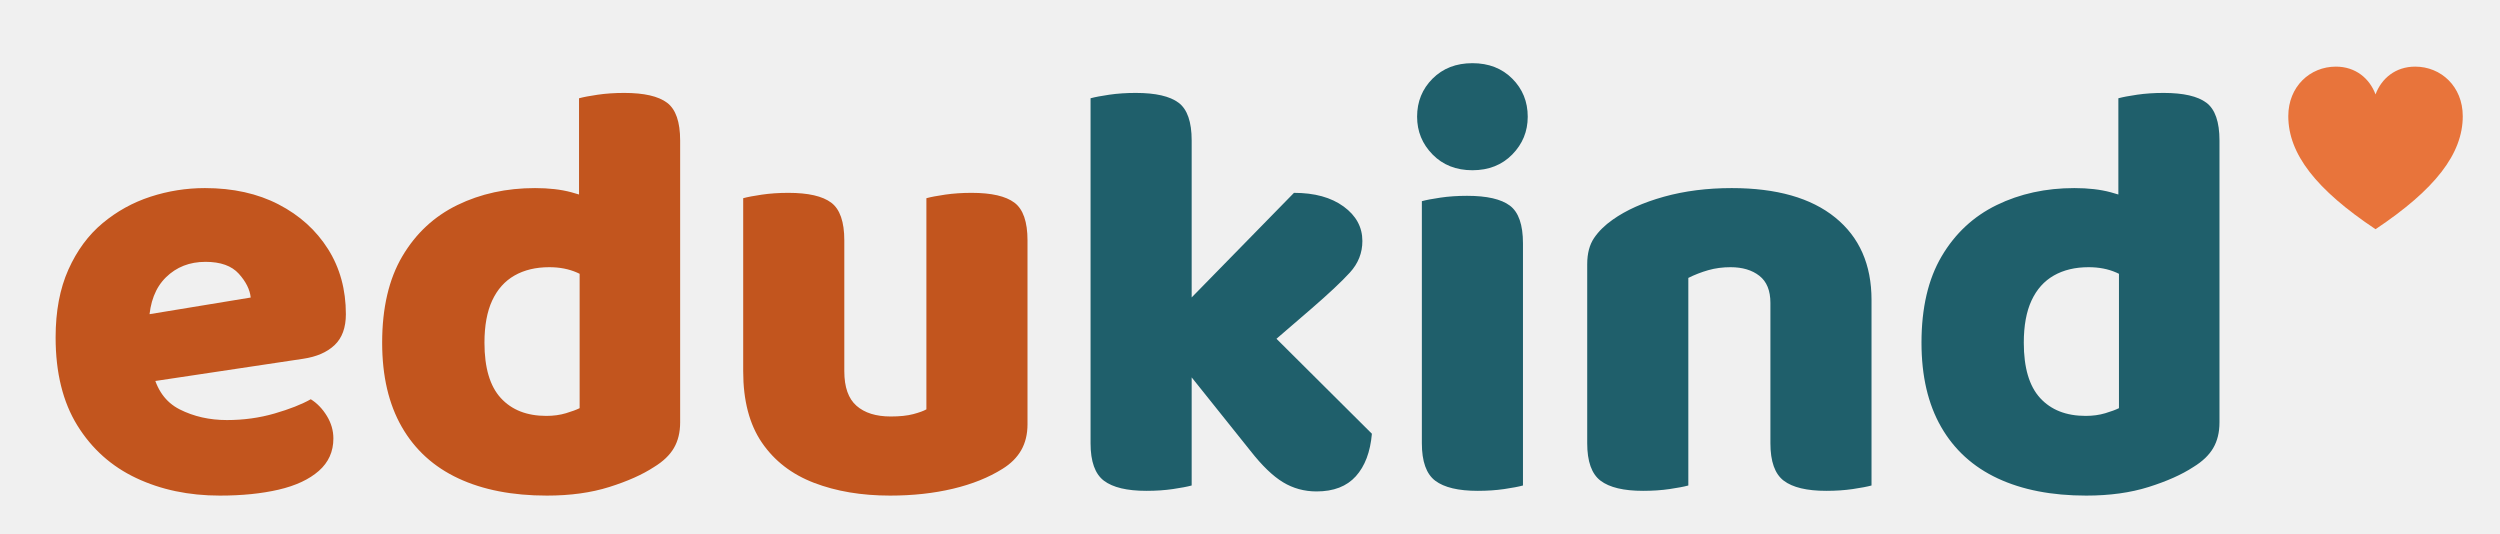
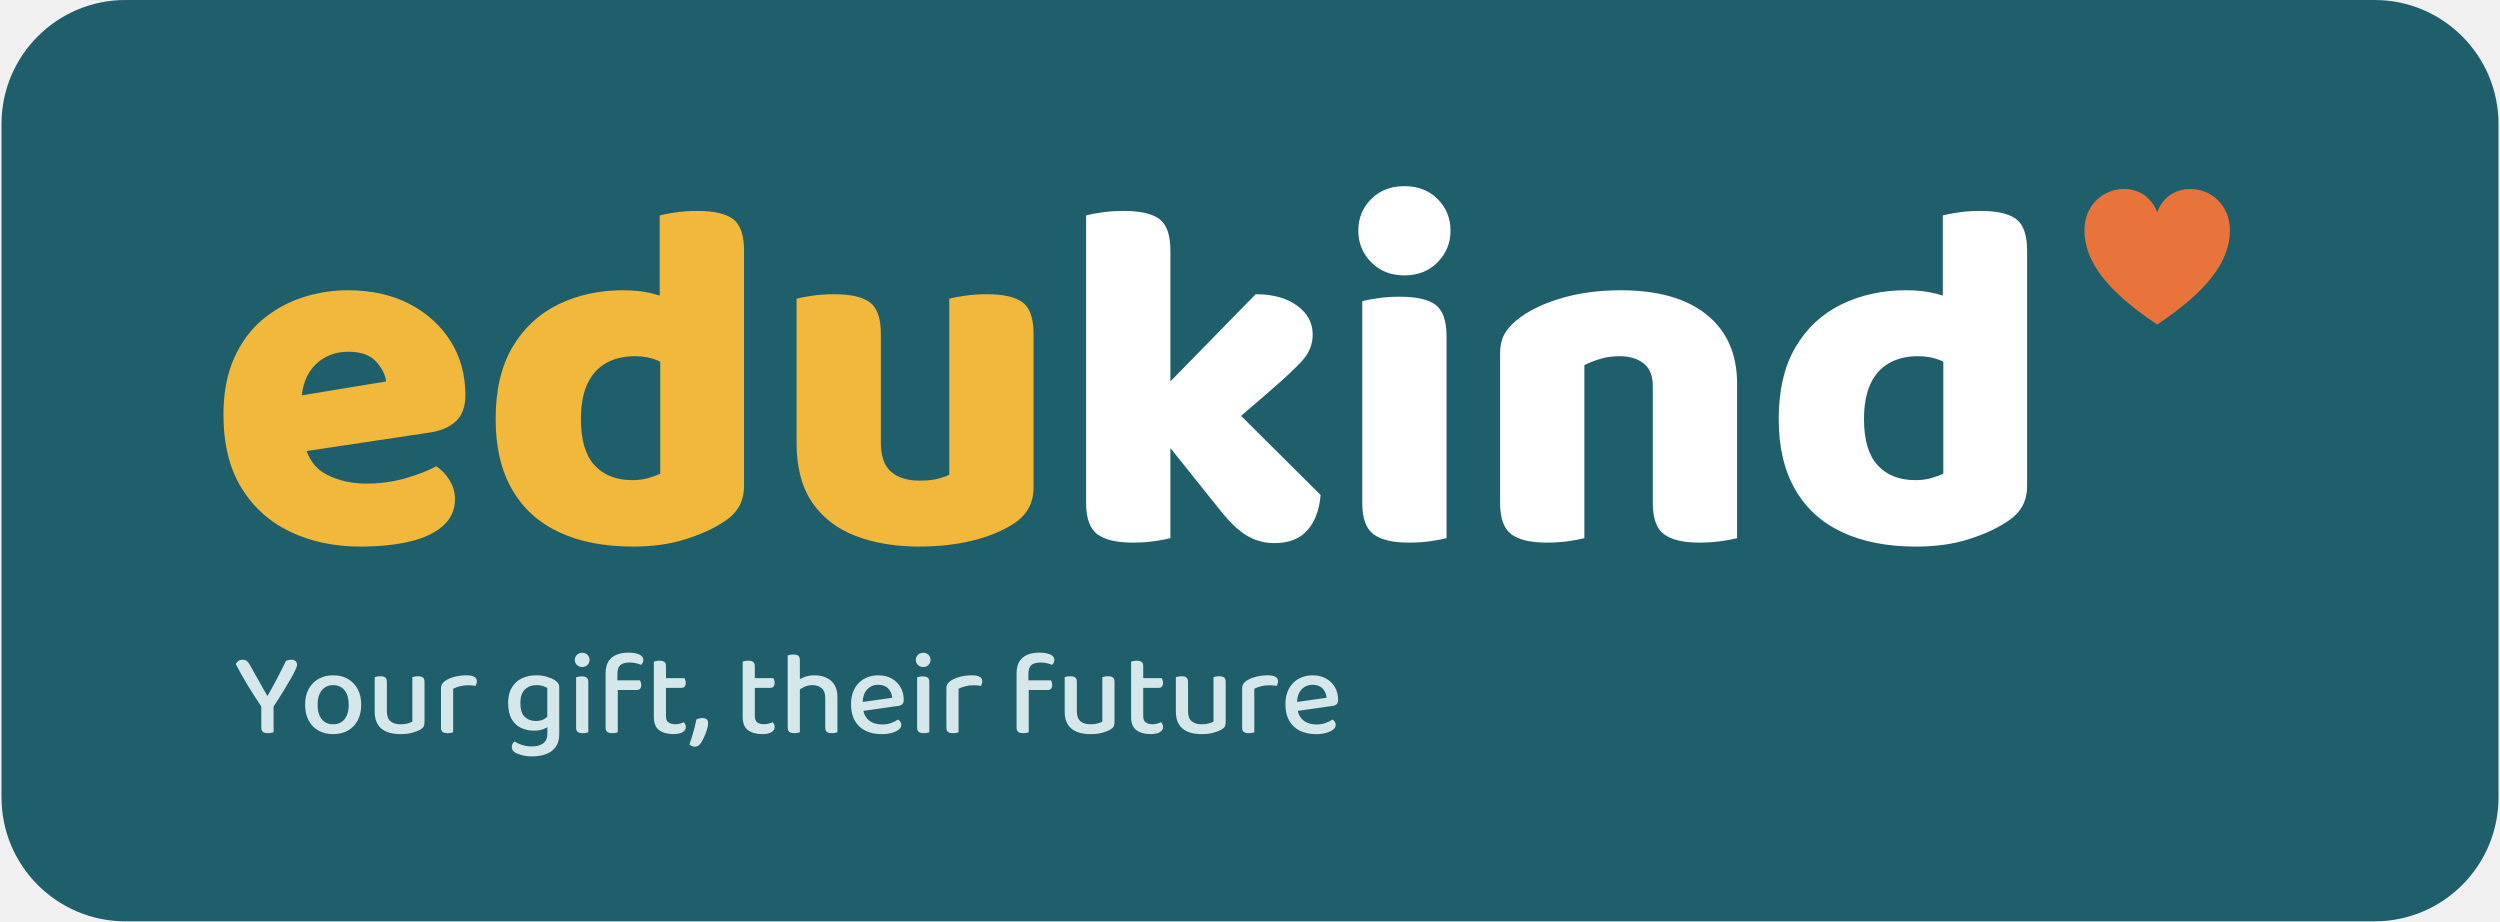
- <svg xmlns="http://www.w3.org/2000/svg" viewBox="-6.0 21.7 403.5 85.8" width="403" height="86" role="img" aria-label="EduKind">
-   <path fill="#C2551E" d="M12.864 83.968 12.288 73.216 34.464 69.568Q34.272 67.648 32.544 65.728Q30.816 63.808 27.168 63.808Q23.328 63.808 20.784 66.304Q18.24 68.8 18.048 73.408L18.624 81.472Q19.584 85.888 22.992 87.616Q26.4 89.344 30.624 89.344Q34.656 89.344 38.304 88.288Q41.952 87.232 44.16 85.984Q45.696 86.944 46.752 88.672Q47.808 90.4 47.808 92.32Q47.808 95.488 45.456 97.552Q43.104 99.616 38.976 100.576Q34.848 101.536 29.472 101.536Q21.984 101.536 15.984 98.704Q9.984 95.872 6.48 90.208Q2.976 84.544 2.976 76.0Q2.976 69.664 5.04 65.056Q7.104 60.448 10.56 57.568Q14.016 54.688 18.288 53.296Q22.56 51.904 27.072 51.904Q33.888 51.904 38.976 54.544Q44.064 57.184 46.944 61.744Q49.824 66.304 49.824 72.256Q49.824 75.52 48.0 77.248Q46.176 78.976 42.912 79.456ZM87.552 87.424V59.584H103.776V89.728Q103.776 92.128 102.768 93.856Q101.76 95.584 99.552 96.928Q96.768 98.752 92.352 100.144Q87.936 101.536 82.272 101.536Q73.92 101.536 67.968 98.752Q62.016 95.968 58.848 90.448Q55.68 84.928 55.68 76.864Q55.68 68.416 58.944 62.896Q62.208 57.376 67.824 54.64Q73.44 51.904 80.352 51.904Q83.712 51.904 86.208 52.576Q88.704 53.248 90.336 54.112V67.36Q89.088 66.4 87.12 65.536Q85.152 64.672 82.656 64.672Q79.392 64.672 77.04 66.016Q74.688 67.36 73.44 70.048Q72.192 72.736 72.192 76.864Q72.192 82.912 74.832 85.792Q77.472 88.672 82.176 88.672Q83.904 88.672 85.344 88.24Q86.784 87.808 87.552 87.424ZM103.776 62.656H87.456V37.408Q88.512 37.12 90.48 36.832Q92.448 36.544 94.752 36.544Q99.552 36.544 101.664 38.128Q103.776 39.712 103.776 44.224ZM113.952 81.472V75.136H130.272V81.472Q130.272 85.312 132.24 87.04Q134.208 88.768 137.76 88.768Q139.968 88.768 141.408 88.384Q142.848 88.0 143.52 87.616V75.136H159.84V90.016Q159.84 92.416 158.832 94.192Q157.824 95.968 155.808 97.216Q152.448 99.328 147.792 100.432Q143.136 101.536 137.664 101.536Q130.752 101.536 125.376 99.472Q120 97.408 116.976 92.992Q113.952 88.576 113.952 81.472ZM159.84 79.264H143.52V53.536Q144.576 53.248 146.544 52.96Q148.512 52.672 150.816 52.672Q155.616 52.672 157.728 54.256Q159.84 55.84 159.84 60.352ZM130.272 79.264H113.952V53.536Q115.008 53.248 116.976 52.96Q118.944 52.672 121.248 52.672Q126.048 52.672 128.16 54.256Q130.272 55.84 130.272 60.352Z" />
-   <path fill="#1F5F6B" d="M193.152 82.144 181.248 74.752 202.848 52.672Q207.84 52.672 210.864 54.88Q213.888 57.088 213.888 60.448Q213.888 63.328 211.872 65.536Q209.856 67.744 205.632 71.392ZM182.016 77.056 195.168 71.392 215.424 91.552Q215.04 95.968 212.832 98.416Q210.624 100.864 206.496 100.864Q203.52 100.864 201.072 99.376Q198.624 97.888 195.84 94.336ZM170.016 74.656H186.336V99.904Q185.28 100.192 183.312 100.48Q181.344 100.768 179.04 100.768Q174.336 100.768 172.176 99.136Q170.016 97.504 170.016 93.088ZM186.336 83.2H170.016V37.408Q171.072 37.12 173.04 36.832Q175.008 36.544 177.312 36.544Q182.112 36.544 184.224 38.128Q186.336 39.712 186.336 44.224ZM222.72 40.384Q222.72 36.736 225.216 34.24Q227.712 31.744 231.648 31.744Q235.584 31.744 238.08 34.24Q240.576 36.736 240.576 40.384Q240.576 43.936 238.08 46.48Q235.584 49.024 231.648 49.024Q227.712 49.024 225.216 46.48Q222.72 43.936 222.72 40.384ZM223.488 74.656H239.808V99.904Q238.752 100.192 236.784 100.48Q234.816 100.768 232.512 100.768Q227.808 100.768 225.648 99.136Q223.488 97.504 223.488 93.088ZM239.808 83.2H223.488V54.016Q224.544 53.728 226.512 53.44Q228.48 53.152 230.784 53.152Q235.584 53.152 237.696 54.736Q239.808 56.32 239.808 60.832ZM296.064 69.952V78.784H279.744V70.432Q279.744 67.456 277.968 66.064Q276.192 64.672 273.312 64.672Q271.392 64.672 269.712 65.152Q268.032 65.632 266.496 66.4V78.784H250.176V64.192Q250.176 61.6 251.28 59.968Q252.384 58.336 254.304 56.992Q257.568 54.688 262.56 53.296Q267.552 51.904 273.504 51.904Q284.352 51.904 290.208 56.656Q296.064 61.408 296.064 69.952ZM250.176 74.656H266.496V99.904Q265.44 100.192 263.472 100.48Q261.504 100.768 259.2 100.768Q254.496 100.768 252.336 99.136Q250.176 97.504 250.176 93.088ZM279.744 74.656H296.064V99.904Q295.008 100.192 293.04 100.48Q291.072 100.768 288.768 100.768Q284.064 100.768 281.904 99.136Q279.744 97.504 279.744 93.088ZM336.0 87.424V59.584H352.224V89.728Q352.224 92.128 351.216 93.856Q350.208 95.584 348.0 96.928Q345.216 98.752 340.8 100.144Q336.384 101.536 330.72 101.536Q322.368 101.536 316.416 98.752Q310.464 95.968 307.296 90.448Q304.128 84.928 304.128 76.864Q304.128 68.416 307.392 62.896Q310.656 57.376 316.272 54.64Q321.888 51.904 328.8 51.904Q332.16 51.904 334.656 52.576Q337.152 53.248 338.784 54.112V67.36Q337.536 66.4 335.568 65.536Q333.6 64.672 331.104 64.672Q327.84 64.672 325.488 66.016Q323.136 67.36 321.888 70.048Q320.64 72.736 320.64 76.864Q320.64 82.912 323.28 85.792Q325.92 88.672 330.624 88.672Q332.352 88.672 333.792 88.24Q335.232 87.808 336.0 87.424ZM352.224 62.656H335.904V37.408Q336.96 37.12 338.928 36.832Q340.896 36.544 343.2 36.544Q348.0 36.544 350.112 38.128Q352.224 39.712 352.224 44.224Z" />
+ <svg xmlns="http://www.w3.org/2000/svg" viewBox="-40.0 -4.3 483.5 178.4" width="483" height="178" role="img" aria-label="EduKind — Your gift, their future">
+   <rect x="-40.0" y="-4.3" width="483.5" height="178.4" rx="24" fill="#1F5F6B" />
+   <path fill="#F2B83B" d="M12.864 83.968 12.288 73.216 34.464 69.568Q34.272 67.648 32.544 65.728Q30.816 63.808 27.168 63.808Q23.328 63.808 20.784 66.304Q18.24 68.8 18.048 73.408L18.624 81.472Q19.584 85.888 22.992 87.616Q26.4 89.344 30.624 89.344Q34.656 89.344 38.304 88.288Q41.952 87.232 44.16 85.984Q45.696 86.944 46.752 88.672Q47.808 90.4 47.808 92.32Q47.808 95.488 45.456 97.552Q43.104 99.616 38.976 100.576Q34.848 101.536 29.472 101.536Q21.984 101.536 15.984 98.704Q9.984 95.872 6.48 90.208Q2.976 84.544 2.976 76.0Q2.976 69.664 5.04 65.056Q7.104 60.448 10.56 57.568Q14.016 54.688 18.288 53.296Q22.56 51.904 27.072 51.904Q33.888 51.904 38.976 54.544Q44.064 57.184 46.944 61.744Q49.824 66.304 49.824 72.256Q49.824 75.52 48.0 77.248Q46.176 78.976 42.912 79.456ZM87.552 87.424V59.584H103.776V89.728Q103.776 92.128 102.768 93.856Q101.76 95.584 99.552 96.928Q96.768 98.752 92.352 100.144Q87.936 101.536 82.272 101.536Q73.92 101.536 67.968 98.752Q62.016 95.968 58.848 90.448Q55.68 84.928 55.68 76.864Q55.68 68.416 58.944 62.896Q62.208 57.376 67.824 54.64Q73.44 51.904 80.352 51.904Q83.712 51.904 86.208 52.576Q88.704 53.248 90.336 54.112V67.36Q89.088 66.4 87.12 65.536Q85.152 64.672 82.656 64.672Q79.392 64.672 77.04 66.016Q74.688 67.36 73.44 70.048Q72.192 72.736 72.192 76.864Q72.192 82.912 74.832 85.792Q77.472 88.672 82.176 88.672Q83.904 88.672 85.344 88.24Q86.784 87.808 87.552 87.424ZM103.776 62.656H87.456V37.408Q88.512 37.12 90.48 36.832Q92.448 36.544 94.752 36.544Q99.552 36.544 101.664 38.128Q103.776 39.712 103.776 44.224ZM113.952 81.472V75.136H130.272V81.472Q130.272 85.312 132.24 87.04Q134.208 88.768 137.76 88.768Q139.968 88.768 141.408 88.384Q142.848 88.0 143.52 87.616V75.136H159.84V90.016Q159.84 92.416 158.832 94.192Q157.824 95.968 155.808 97.216Q152.448 99.328 147.792 100.432Q143.136 101.536 137.664 101.536Q130.752 101.536 125.376 99.472Q120 97.408 116.976 92.992Q113.952 88.576 113.952 81.472ZM159.84 79.264H143.52V53.536Q144.576 53.248 146.544 52.96Q148.512 52.672 150.816 52.672Q155.616 52.672 157.728 54.256Q159.84 55.84 159.84 60.352ZM130.272 79.264H113.952V53.536Q115.008 53.248 116.976 52.96Q118.944 52.672 121.248 52.672Q126.048 52.672 128.16 54.256Q130.272 55.84 130.272 60.352Z" />
+   <path fill="#FFFFFF" d="M193.152 82.144 181.248 74.752 202.848 52.672Q207.84 52.672 210.864 54.88Q213.888 57.088 213.888 60.448Q213.888 63.328 211.872 65.536Q209.856 67.744 205.632 71.392ZM182.016 77.056 195.168 71.392 215.424 91.552Q215.04 95.968 212.832 98.416Q210.624 100.864 206.496 100.864Q203.52 100.864 201.072 99.376Q198.624 97.888 195.84 94.336ZM170.016 74.656H186.336V99.904Q185.28 100.192 183.312 100.48Q181.344 100.768 179.04 100.768Q174.336 100.768 172.176 99.136Q170.016 97.504 170.016 93.088ZM186.336 83.2H170.016V37.408Q171.072 37.12 173.04 36.832Q175.008 36.544 177.312 36.544Q182.112 36.544 184.224 38.128Q186.336 39.712 186.336 44.224ZM222.72 40.384Q222.72 36.736 225.216 34.24Q227.712 31.744 231.648 31.744Q235.584 31.744 238.08 34.24Q240.576 36.736 240.576 40.384Q240.576 43.936 238.08 46.48Q235.584 49.024 231.648 49.024Q227.712 49.024 225.216 46.48Q222.72 43.936 222.72 40.384ZM223.488 74.656H239.808V99.904Q238.752 100.192 236.784 100.48Q234.816 100.768 232.512 100.768Q227.808 100.768 225.648 99.136Q223.488 97.504 223.488 93.088ZM239.808 83.2H223.488V54.016Q224.544 53.728 226.512 53.44Q228.48 53.152 230.784 53.152Q235.584 53.152 237.696 54.736Q239.808 56.32 239.808 60.832ZM296.064 69.952V78.784H279.744V70.432Q279.744 67.456 277.968 66.064Q276.192 64.672 273.312 64.672Q271.392 64.672 269.712 65.152Q268.032 65.632 266.496 66.4V78.784H250.176V64.192Q250.176 61.6 251.28 59.968Q252.384 58.336 254.304 56.992Q257.568 54.688 262.56 53.296Q267.552 51.904 273.504 51.904Q284.352 51.904 290.208 56.656Q296.064 61.408 296.064 69.952ZM250.176 74.656H266.496V99.904Q265.44 100.192 263.472 100.48Q261.504 100.768 259.2 100.768Q254.496 100.768 252.336 99.136Q250.176 97.504 250.176 93.088ZM279.744 74.656H296.064V99.904Q295.008 100.192 293.04 100.48Q291.072 100.768 288.768 100.768Q284.064 100.768 281.904 99.136Q279.744 97.504 279.744 93.088ZM336.0 87.424V59.584H352.224V89.728Q352.224 92.128 351.216 93.856Q350.208 95.584 348.0 96.928Q345.216 98.752 340.8 100.144Q336.384 101.536 330.72 101.536Q322.368 101.536 316.416 98.752Q310.464 95.968 307.296 90.448Q304.128 84.928 304.128 76.864Q304.128 68.416 307.392 62.896Q310.656 57.376 316.272 54.64Q321.888 51.904 328.8 51.904Q332.16 51.904 334.656 52.576Q337.152 53.248 338.784 54.112V67.36Q337.536 66.4 335.568 65.536Q333.6 64.672 331.104 64.672Q327.84 64.672 325.488 66.016Q323.136 67.36 321.888 70.048Q320.64 72.736 320.64 76.864Q320.64 82.912 323.28 85.792Q325.92 88.672 330.624 88.672Q332.352 88.672 333.792 88.24Q335.232 87.808 336.0 87.424ZM352.224 62.656H335.904V37.408Q336.96 37.12 338.928 36.832Q340.896 36.544 343.2 36.544Q348.0 36.544 350.112 38.128Q352.224 39.712 352.224 44.224Z" />
  <path fill="#E8743B" transform="translate(361.41 29.74) scale(0.32)" d="M50 90 C20 70 6 52 6 33 C6 18 17 8 30 8 C40 8 47 14 50 22 C53 14 60 8 70 8 C83 8 94 18 94 33 C94 52 80 70 50 90 Z" />
+   <path fill="#D6E7E9" d="M12.56 132.695H10.433Q9.806 131.757 9.102 130.676Q8.397 129.595 7.713 128.468Q7.029 127.341 6.422 126.26Q5.816 125.179 5.367 124.271Q5.511 123.978 5.83 123.71Q6.149 123.443 6.649 123.443Q7.201 123.443 7.523 123.707Q7.845 123.972 8.162 124.57Q8.501 125.179 8.935 125.953Q9.369 126.726 9.829 127.545Q10.289 128.365 10.706 129.112Q11.123 129.86 11.445 130.4H11.548Q12.261 129.158 12.845 128.06Q13.428 126.962 13.978 125.884Q14.527 124.805 15.084 123.673Q15.291 123.552 15.573 123.497Q15.855 123.443 16.091 123.443Q16.62 123.443 16.925 123.704Q17.229 123.966 17.229 124.455Q17.229 124.696 16.922 125.375Q16.614 126.053 16.019 127.106Q15.424 128.158 14.558 129.566Q13.693 130.975 12.56 132.695ZM10.3 131.677H12.681V137.496Q12.531 137.548 12.221 137.608Q11.91 137.668 11.588 137.668Q10.91 137.668 10.605 137.409Q10.3 137.151 10.3 136.564ZM29.649 132.154Q29.649 133.891 28.98 135.172Q28.312 136.454 27.093 137.153Q25.875 137.852 24.227 137.852Q22.582 137.852 21.355 137.156Q20.127 136.461 19.457 135.178Q18.787 133.896 18.787 132.154Q18.787 130.403 19.469 129.131Q20.15 127.859 21.378 127.16Q22.605 126.462 24.229 126.462Q25.853 126.462 27.071 127.163Q28.288 127.864 28.969 129.138Q29.649 130.412 29.649 132.154ZM24.226 128.365Q22.835 128.365 22.019 129.371Q21.203 130.377 21.203 132.154Q21.203 133.959 22 134.954Q22.798 135.949 24.227 135.949Q25.642 135.949 26.438 134.943Q27.234 133.936 27.234 132.154Q27.234 130.383 26.435 129.374Q25.637 128.365 24.226 128.365ZM32.26 133.511V131.562H34.617V133.442Q34.617 134.776 35.322 135.363Q36.026 135.949 37.274 135.949Q38.096 135.949 38.665 135.779Q39.234 135.61 39.551 135.431V131.562H41.908V135.524Q41.908 136.03 41.753 136.351Q41.598 136.673 41.115 136.955Q40.534 137.306 39.548 137.579Q38.562 137.852 37.251 137.852Q35.698 137.852 34.574 137.392Q33.45 136.932 32.855 135.969Q32.26 135.006 32.26 133.511ZM41.908 132.706H39.551V126.818Q39.7 126.766 39.999 126.706Q40.298 126.645 40.626 126.645Q41.293 126.645 41.601 126.887Q41.908 127.129 41.908 127.744ZM34.617 132.706H32.26V126.818Q32.409 126.766 32.708 126.706Q33.007 126.645 33.352 126.645Q34.002 126.645 34.31 126.887Q34.617 127.129 34.617 127.744ZM47.451 129.078V132.459H45.094V129.032Q45.094 128.468 45.33 128.112Q45.565 127.755 46.054 127.439Q46.704 127.025 47.75 126.746Q48.797 126.467 50.033 126.467Q52.04 126.467 52.04 127.6Q52.04 127.876 51.959 128.112Q51.879 128.347 51.752 128.514Q51.522 128.468 51.166 128.428Q50.809 128.388 50.436 128.388Q49.498 128.388 48.734 128.586Q47.969 128.785 47.451 129.078ZM45.094 131.464 47.451 131.671V137.496Q47.302 137.548 47.011 137.608Q46.721 137.668 46.376 137.668Q45.732 137.668 45.413 137.424Q45.094 137.179 45.094 136.587ZM63.109 137.179Q61.763 137.179 60.625 136.659Q59.486 136.139 58.793 134.957Q58.1 133.775 58.1 131.832Q58.1 130.061 58.793 128.868Q59.486 127.675 60.719 127.068Q61.953 126.462 63.557 126.462Q64.678 126.462 65.621 126.746Q66.564 127.031 67.162 127.422Q67.536 127.669 67.766 127.988Q67.996 128.307 67.996 128.773V135.915H65.679V128.917Q65.328 128.698 64.819 128.531Q64.31 128.365 63.597 128.365Q62.194 128.365 61.332 129.224Q60.469 130.084 60.469 131.821Q60.469 133.735 61.326 134.523Q62.183 135.311 63.448 135.311Q64.379 135.311 64.96 134.992Q65.541 134.673 65.909 134.287L66.007 136.277Q65.616 136.622 64.885 136.901Q64.155 137.179 63.109 137.179ZM65.696 137.732V135.403H67.996V137.841Q67.996 139.382 67.309 140.333Q66.622 141.285 65.437 141.722Q64.253 142.159 62.775 142.159Q61.608 142.159 60.748 141.92Q59.889 141.682 59.526 141.469Q58.802 141.038 58.802 140.336Q58.802 139.963 58.969 139.689Q59.135 139.416 59.377 139.278Q59.906 139.646 60.78 139.942Q61.654 140.238 62.643 140.238Q64.103 140.238 64.9 139.635Q65.696 139.031 65.696 137.732ZM71.009 123.477Q71.009 122.897 71.417 122.497Q71.826 122.097 72.441 122.097Q73.073 122.097 73.464 122.497Q73.855 122.897 73.855 123.477Q73.855 124.052 73.464 124.455Q73.073 124.857 72.441 124.857Q71.826 124.857 71.417 124.455Q71.009 124.052 71.009 123.477ZM71.262 131.464H73.62V137.496Q73.47 137.548 73.18 137.608Q72.889 137.668 72.544 137.668Q71.9 137.668 71.581 137.424Q71.262 137.179 71.262 136.587ZM73.62 132.649H71.262V126.847Q71.412 126.795 71.71 126.735Q72.01 126.674 72.355 126.674Q73.004 126.674 73.312 126.916Q73.62 127.157 73.62 127.773ZM78.875 129.308V127.439H83.619Q83.705 127.566 83.788 127.81Q83.872 128.054 83.872 128.359Q83.872 128.836 83.645 129.072Q83.418 129.308 83.009 129.308ZM79.26 126.168V129.003H76.972V126.065Q76.972 124.656 77.515 123.782Q78.058 122.908 79.047 122.491Q80.037 122.074 81.353 122.074Q82.762 122.074 83.524 122.445Q84.286 122.816 84.286 123.466Q84.286 123.77 84.159 124.018Q84.033 124.265 83.837 124.449Q83.418 124.248 82.834 124.115Q82.25 123.983 81.664 123.983Q80.364 123.983 79.812 124.498Q79.26 125.013 79.26 126.168ZM76.972 128.1H79.329V137.496Q79.18 137.548 78.889 137.608Q78.599 137.668 78.254 137.668Q77.61 137.668 77.291 137.424Q76.972 137.179 76.972 136.587ZM86.316 131.464H88.662V134.402Q88.662 135.236 89.153 135.587Q89.645 135.938 90.507 135.938Q90.887 135.938 91.341 135.82Q91.795 135.702 92.106 135.541Q92.261 135.702 92.385 135.938Q92.508 136.173 92.508 136.489Q92.508 137.082 91.896 137.464Q91.284 137.846 90.076 137.846Q88.362 137.846 87.339 137.082Q86.316 136.317 86.316 134.558ZM87.655 128.894V127.008H92.244Q92.33 127.134 92.413 127.387Q92.497 127.64 92.497 127.928Q92.497 128.405 92.27 128.649Q92.043 128.894 91.651 128.894ZM88.662 132.119H86.316V123.811Q86.465 123.759 86.764 123.696Q87.063 123.633 87.402 123.633Q88.046 123.633 88.354 123.877Q88.662 124.121 88.662 124.713ZM95.418 139.577Q94.958 140.285 94.262 140.285Q93.63 140.285 93.21 139.847Q93.451 139.163 93.716 138.301Q93.98 137.438 94.205 136.561Q94.429 135.685 94.55 135.018Q94.785 134.897 95.087 134.816Q95.389 134.736 95.717 134.736Q96.206 134.736 96.513 134.963Q96.821 135.19 96.821 135.742Q96.821 136.277 96.579 137.041Q96.338 137.806 96.004 138.508Q95.671 139.209 95.418 139.577ZM103.519 131.464H105.865V134.402Q105.865 135.236 106.357 135.587Q106.849 135.938 107.711 135.938Q108.091 135.938 108.545 135.82Q108.999 135.702 109.31 135.541Q109.465 135.702 109.589 135.938Q109.712 136.173 109.712 136.489Q109.712 137.082 109.1 137.464Q108.487 137.846 107.28 137.846Q105.566 137.846 104.543 137.082Q103.519 136.317 103.519 134.558ZM104.859 128.894V127.008H109.448Q109.534 127.134 109.617 127.387Q109.701 127.64 109.701 127.928Q109.701 128.405 109.474 128.649Q109.246 128.894 108.855 128.894ZM105.865 132.119H103.519V123.811Q103.669 123.759 103.968 123.696Q104.267 123.633 104.606 123.633Q105.25 123.633 105.558 123.877Q105.865 124.121 105.865 124.713ZM121.862 132.924H119.504V130.826Q119.504 129.555 118.809 128.96Q118.113 128.365 117.026 128.365Q116.181 128.365 115.471 128.687Q114.761 129.009 114.266 129.446L114.007 127.537Q114.554 127.174 115.419 126.818Q116.284 126.462 117.4 126.462Q119.395 126.462 120.629 127.522Q121.862 128.583 121.862 130.734ZM112.231 131.464H114.588V137.496Q114.439 137.548 114.148 137.608Q113.858 137.668 113.513 137.668Q112.869 137.668 112.55 137.424Q112.231 137.179 112.231 136.587ZM119.504 131.481 121.862 131.499V137.496Q121.713 137.548 121.413 137.608Q121.114 137.668 120.787 137.668Q120.126 137.668 119.815 137.424Q119.504 137.179 119.504 136.587ZM114.588 132.649H112.231V122.609Q112.38 122.557 112.679 122.497Q112.978 122.436 113.323 122.436Q113.973 122.436 114.281 122.678Q114.588 122.919 114.588 123.517ZM126.036 133.471 125.933 131.74 132.471 130.814Q132.39 129.75 131.7 129.023Q131.01 128.296 129.757 128.296Q128.457 128.296 127.606 129.213Q126.755 130.13 126.744 131.838L126.778 132.7Q126.956 134.345 127.945 135.164Q128.934 135.983 130.55 135.983Q131.516 135.983 132.321 135.679Q133.126 135.374 133.603 135.023Q133.885 135.202 134.061 135.469Q134.236 135.736 134.236 136.058Q134.236 136.576 133.724 136.984Q133.213 137.392 132.353 137.622Q131.493 137.852 130.412 137.852Q128.636 137.852 127.302 137.2Q125.968 136.547 125.231 135.25Q124.495 133.954 124.495 132.062Q124.495 130.699 124.904 129.656Q125.312 128.612 126.028 127.905Q126.744 127.198 127.707 126.829Q128.67 126.462 129.768 126.462Q131.229 126.462 132.336 127.068Q133.442 127.675 134.072 128.75Q134.702 129.825 134.702 131.217Q134.702 131.792 134.42 132.059Q134.138 132.327 133.632 132.39ZM137.042 123.477Q137.042 122.897 137.45 122.497Q137.858 122.097 138.474 122.097Q139.106 122.097 139.497 122.497Q139.888 122.897 139.888 123.477Q139.888 124.052 139.497 124.455Q139.106 124.857 138.474 124.857Q137.858 124.857 137.45 124.455Q137.042 124.052 137.042 123.477ZM137.295 131.464H139.652V137.496Q139.503 137.548 139.213 137.608Q138.922 137.668 138.577 137.668Q137.933 137.668 137.614 137.424Q137.295 137.179 137.295 136.587ZM139.652 132.649H137.295V126.847Q137.444 126.795 137.743 126.735Q138.042 126.674 138.387 126.674Q139.037 126.674 139.345 126.916Q139.652 127.157 139.652 127.773ZM145.316 129.078V132.459H142.959V129.032Q142.959 128.468 143.194 128.112Q143.43 127.755 143.919 127.439Q144.569 127.025 145.615 126.746Q146.662 126.467 147.898 126.467Q149.905 126.467 149.905 127.6Q149.905 127.876 149.824 128.112Q149.744 128.347 149.617 128.514Q149.387 128.468 149.031 128.428Q148.674 128.388 148.3 128.388Q147.363 128.388 146.599 128.586Q145.834 128.785 145.316 129.078ZM142.959 131.464 145.316 131.671V137.496Q145.167 137.548 144.876 137.608Q144.586 137.668 144.241 137.668Q143.597 137.668 143.278 137.424Q142.959 137.179 142.959 136.587ZM158.455 129.308V127.439H163.199Q163.285 127.566 163.368 127.81Q163.452 128.054 163.452 128.359Q163.452 128.836 163.225 129.072Q162.997 129.308 162.589 129.308ZM158.84 126.168V129.003H156.552V126.065Q156.552 124.656 157.095 123.782Q157.638 122.908 158.627 122.491Q159.616 122.074 160.933 122.074Q162.342 122.074 163.104 122.445Q163.866 122.816 163.866 123.466Q163.866 123.77 163.739 124.018Q163.613 124.265 163.417 124.449Q162.997 124.248 162.414 124.115Q161.83 123.983 161.244 123.983Q159.944 123.983 159.392 124.498Q158.84 125.013 158.84 126.168ZM156.552 128.1H158.909V137.496Q158.76 137.548 158.469 137.608Q158.179 137.668 157.834 137.668Q157.19 137.668 156.871 137.424Q156.552 137.179 156.552 136.587ZM165.867 133.511V131.562H168.224V133.442Q168.224 134.776 168.929 135.363Q169.633 135.949 170.881 135.949Q171.703 135.949 172.272 135.779Q172.841 135.61 173.158 135.431V131.562H175.515V135.524Q175.515 136.03 175.36 136.351Q175.205 136.673 174.722 136.955Q174.141 137.306 173.155 137.579Q172.169 137.852 170.858 137.852Q169.305 137.852 168.181 137.392Q167.057 136.932 166.462 135.969Q165.867 135.006 165.867 133.511ZM175.515 132.706H173.158V126.818Q173.307 126.766 173.606 126.706Q173.905 126.645 174.233 126.645Q174.9 126.645 175.208 126.887Q175.515 127.129 175.515 127.744ZM168.224 132.706H165.867V126.818Q166.016 126.766 166.315 126.706Q166.614 126.645 166.959 126.645Q167.609 126.645 167.917 126.887Q168.224 127.129 168.224 127.744ZM178.729 131.464H181.075V134.402Q181.075 135.236 181.567 135.587Q182.059 135.938 182.921 135.938Q183.301 135.938 183.755 135.82Q184.209 135.702 184.52 135.541Q184.675 135.702 184.799 135.938Q184.922 136.173 184.922 136.489Q184.922 137.082 184.31 137.464Q183.697 137.846 182.49 137.846Q180.776 137.846 179.753 137.082Q178.729 136.317 178.729 134.558ZM180.069 128.894V127.008H184.658Q184.744 127.134 184.827 127.387Q184.911 127.64 184.911 127.928Q184.911 128.405 184.684 128.649Q184.456 128.894 184.065 128.894ZM181.075 132.119H178.729V123.811Q178.879 123.759 179.178 123.696Q179.477 123.633 179.816 123.633Q180.46 123.633 180.768 123.877Q181.075 124.121 181.075 124.713ZM187.395 133.511V131.562H189.752V133.442Q189.752 134.776 190.457 135.363Q191.161 135.949 192.409 135.949Q193.231 135.949 193.8 135.779Q194.369 135.61 194.686 135.431V131.562H197.043V135.524Q197.043 136.03 196.888 136.351Q196.733 136.673 196.25 136.955Q195.669 137.306 194.683 137.579Q193.697 137.852 192.386 137.852Q190.833 137.852 189.709 137.392Q188.585 136.932 187.99 135.969Q187.395 135.006 187.395 133.511ZM197.043 132.706H194.686V126.818Q194.835 126.766 195.134 126.706Q195.433 126.645 195.761 126.645Q196.428 126.645 196.736 126.887Q197.043 127.129 197.043 127.744ZM189.752 132.706H187.395V126.818Q187.544 126.766 187.843 126.706Q188.142 126.645 188.487 126.645Q189.137 126.645 189.445 126.887Q189.752 127.129 189.752 127.744ZM202.586 129.078V132.459H200.229V129.032Q200.229 128.468 200.464 128.112Q200.7 127.755 201.189 127.439Q201.839 127.025 202.885 126.746Q203.932 126.467 205.168 126.467Q207.175 126.467 207.175 127.6Q207.175 127.876 207.094 128.112Q207.014 128.347 206.887 128.514Q206.657 128.468 206.301 128.428Q205.944 128.388 205.57 128.388Q204.633 128.388 203.868 128.586Q203.104 128.785 202.586 129.078ZM200.229 131.464 202.586 131.671V137.496Q202.437 137.548 202.146 137.608Q201.856 137.668 201.511 137.668Q200.867 137.668 200.548 137.424Q200.229 137.179 200.229 136.587ZM210.147 133.471 210.044 131.74 216.582 130.814Q216.501 129.75 215.811 129.023Q215.121 128.296 213.868 128.296Q212.568 128.296 211.717 129.213Q210.866 130.13 210.855 131.838L210.889 132.7Q211.067 134.345 212.056 135.164Q213.045 135.983 214.661 135.983Q215.627 135.983 216.432 135.679Q217.237 135.374 217.714 135.023Q217.996 135.202 218.172 135.469Q218.347 135.736 218.347 136.058Q218.347 136.576 217.835 136.984Q217.323 137.392 216.464 137.622Q215.604 137.852 214.523 137.852Q212.746 137.852 211.412 137.2Q210.078 136.547 209.342 135.25Q208.606 133.954 208.606 132.062Q208.606 130.699 209.015 129.656Q209.423 128.612 210.139 127.905Q210.855 127.198 211.818 126.829Q212.781 126.462 213.879 126.462Q215.34 126.462 216.447 127.068Q217.553 127.675 218.183 128.75Q218.813 129.825 218.813 131.217Q218.813 131.792 218.531 132.059Q218.249 132.327 217.743 132.39Z" />
</svg>
